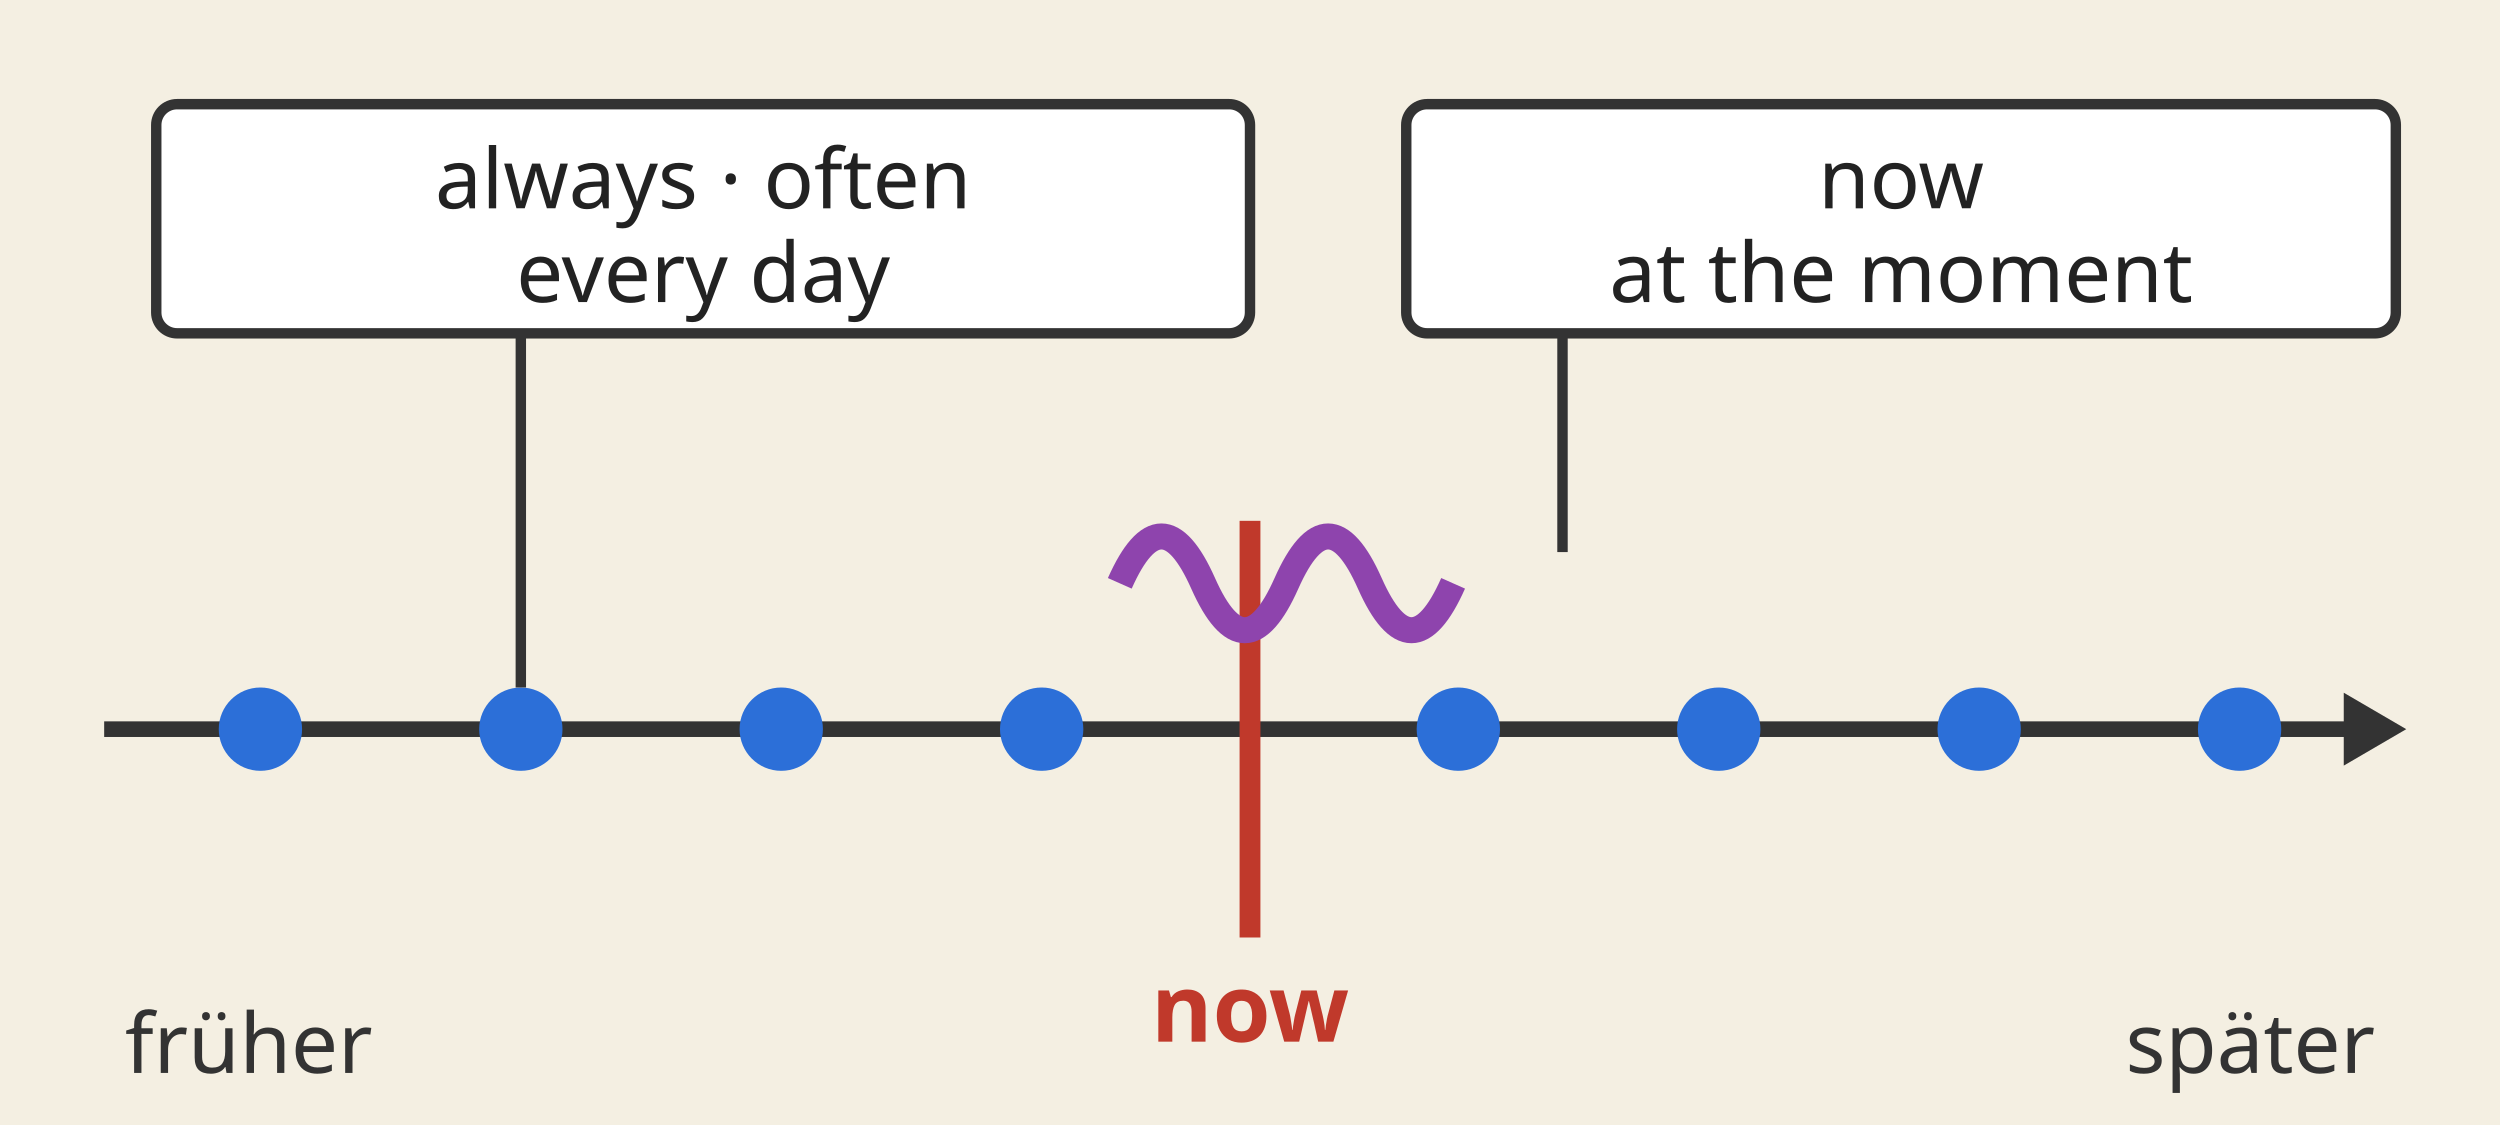
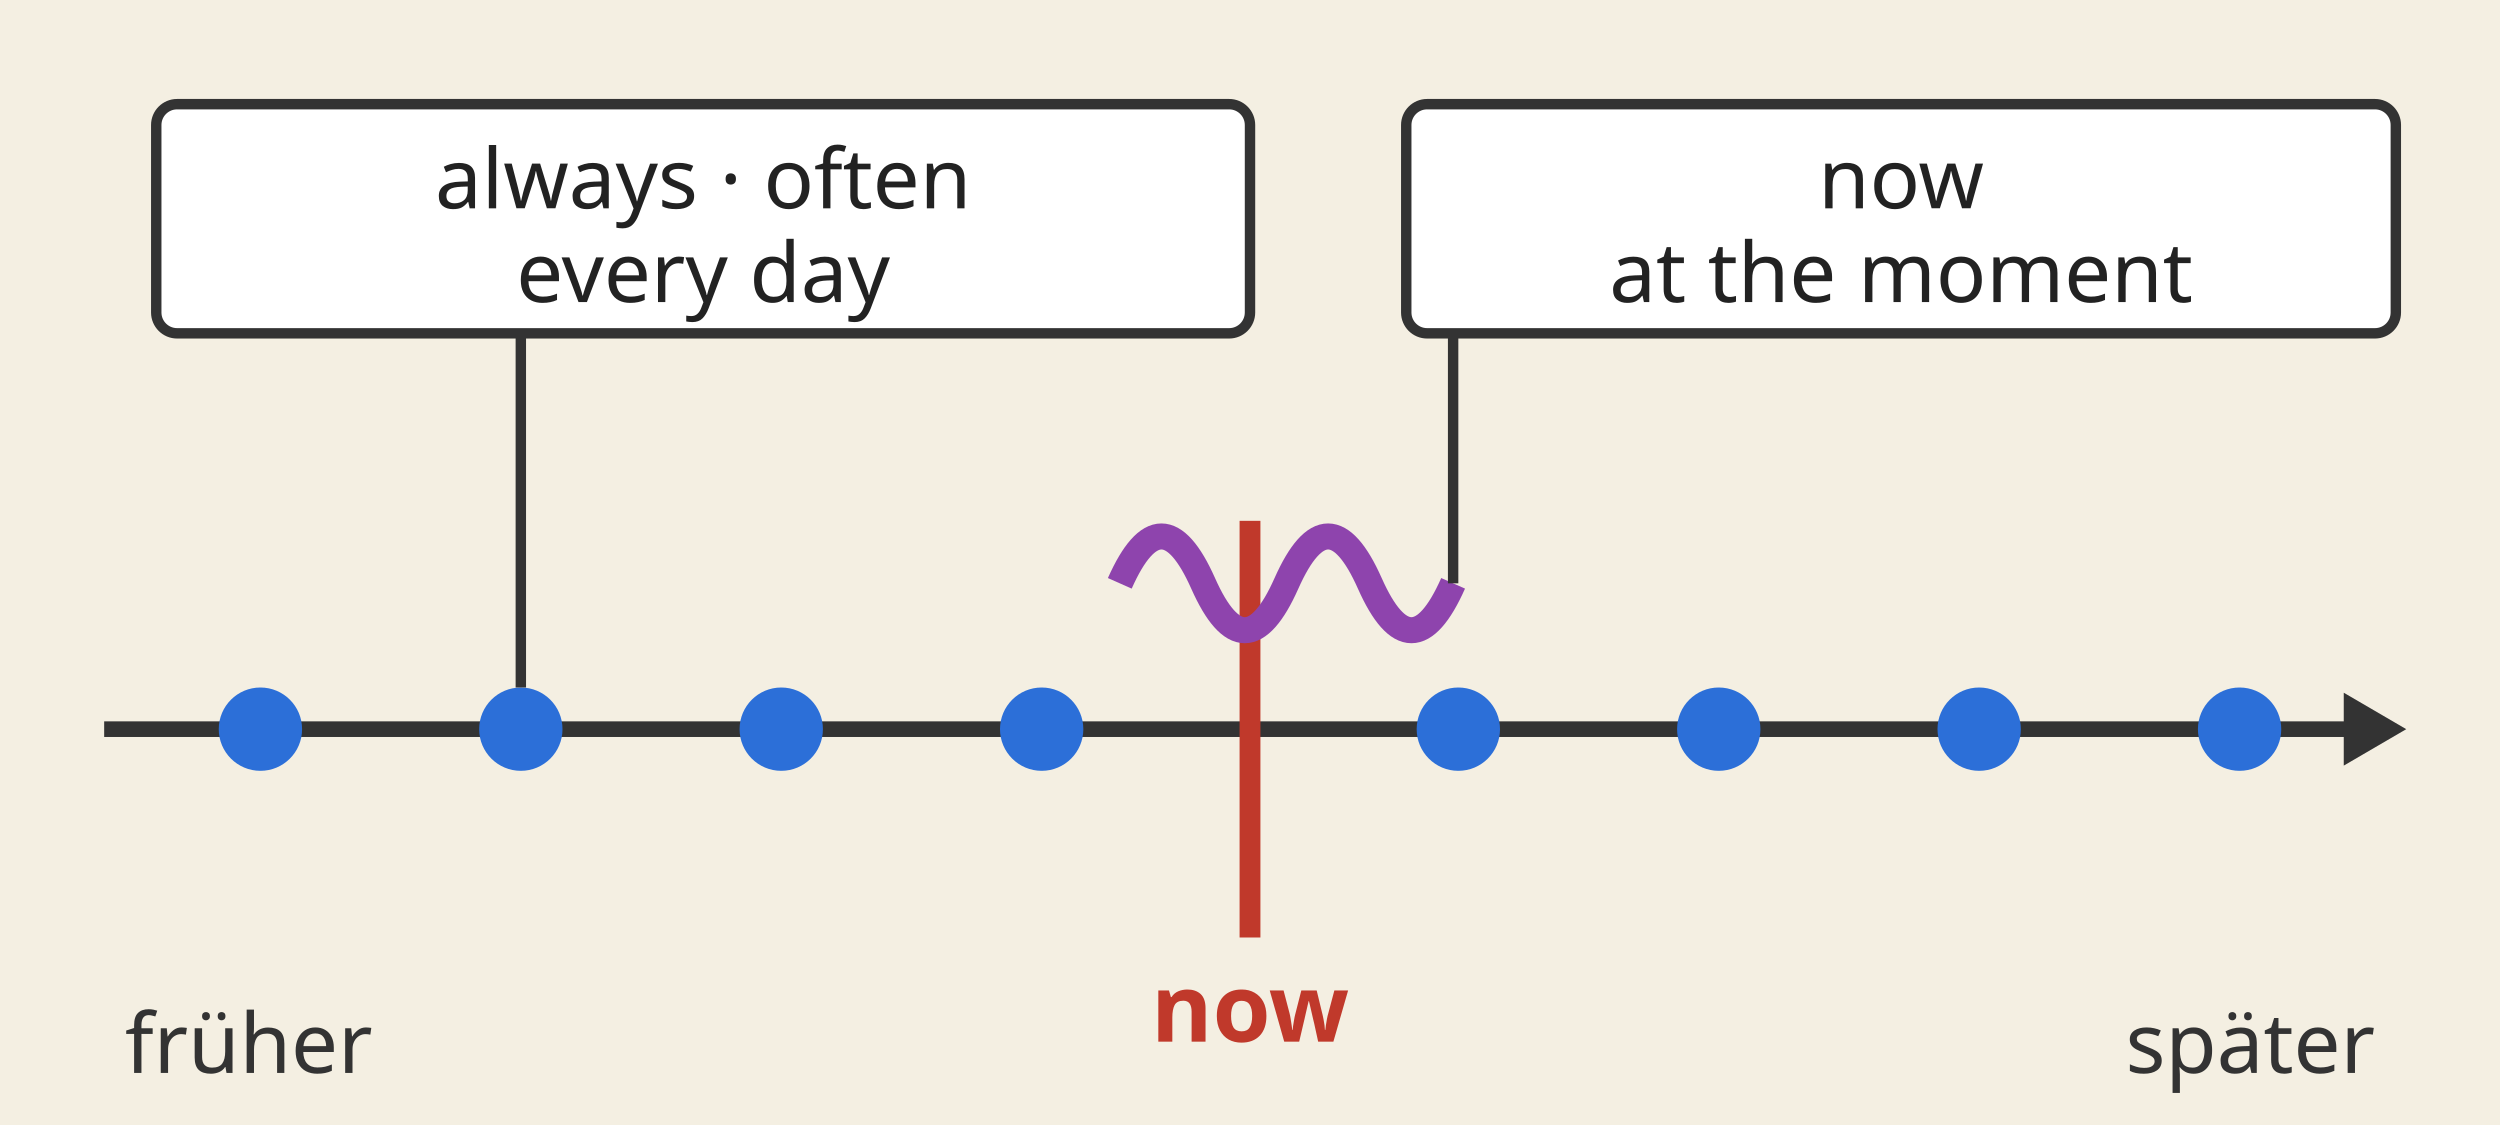
<svg xmlns="http://www.w3.org/2000/svg" viewBox="0 0 480 216" role="img">
  <rect width="480" height="216" fill="#f4efe2" />
  <line x1="20" y1="140" x2="458" y2="140" stroke="#333" stroke-width="3" />
  <polygon points="462,140 450,133 450,147" fill="#333" />
  <text x="24" y="206" font-family="sans-serif" font-size="16" fill="#333">früher</text>
  <text x="456" y="206" text-anchor="end" font-family="sans-serif" font-size="16" fill="#333">später</text>
  <line x1="240" y1="100" x2="240" y2="180" stroke="#c0392b" stroke-width="4" />
  <text x="240" y="200" text-anchor="middle" font-family="sans-serif" font-size="18" font-weight="bold" fill="#c0392b">now</text>
  <g fill="#2c6fd8">
    <circle cx="50" cy="140" r="8" />
    <circle cx="100" cy="140" r="8" />
    <circle cx="150" cy="140" r="8" />
    <circle cx="200" cy="140" r="8" />
    <circle cx="280" cy="140" r="8" />
    <circle cx="330" cy="140" r="8" />
    <circle cx="380" cy="140" r="8" />
    <circle cx="430" cy="140" r="8" />
  </g>
  <line x1="100" y1="132" x2="100" y2="62" stroke="#333" stroke-width="2" />
  <rect x="30" y="20" width="210" height="44" rx="4" fill="#fff" stroke="#333" stroke-width="2" />
  <text x="135" y="40" text-anchor="middle" font-family="sans-serif" font-size="16" fill="#222">always · often</text>
  <text x="135" y="58" text-anchor="middle" font-family="sans-serif" font-size="16" fill="#222">every day</text>
  <path d="M215 112 q8 -18 16 0 t16 0 t16 0 t16 0" fill="none" stroke="#8e44ad" stroke-width="5" />
-   <line x1="300" y1="106" x2="300" y2="62" stroke="#333" stroke-width="2" />
+   <line x1="279" y1="112" x2="279" y2="62" stroke="#333" stroke-width="2" />
  <rect x="270" y="20" width="190" height="44" rx="4" fill="#fff" stroke="#333" stroke-width="2" />
  <text x="365" y="40" text-anchor="middle" font-family="sans-serif" font-size="16" fill="#222">now</text>
  <text x="365" y="58" text-anchor="middle" font-family="sans-serif" font-size="16" fill="#222">at the moment</text>
</svg>
